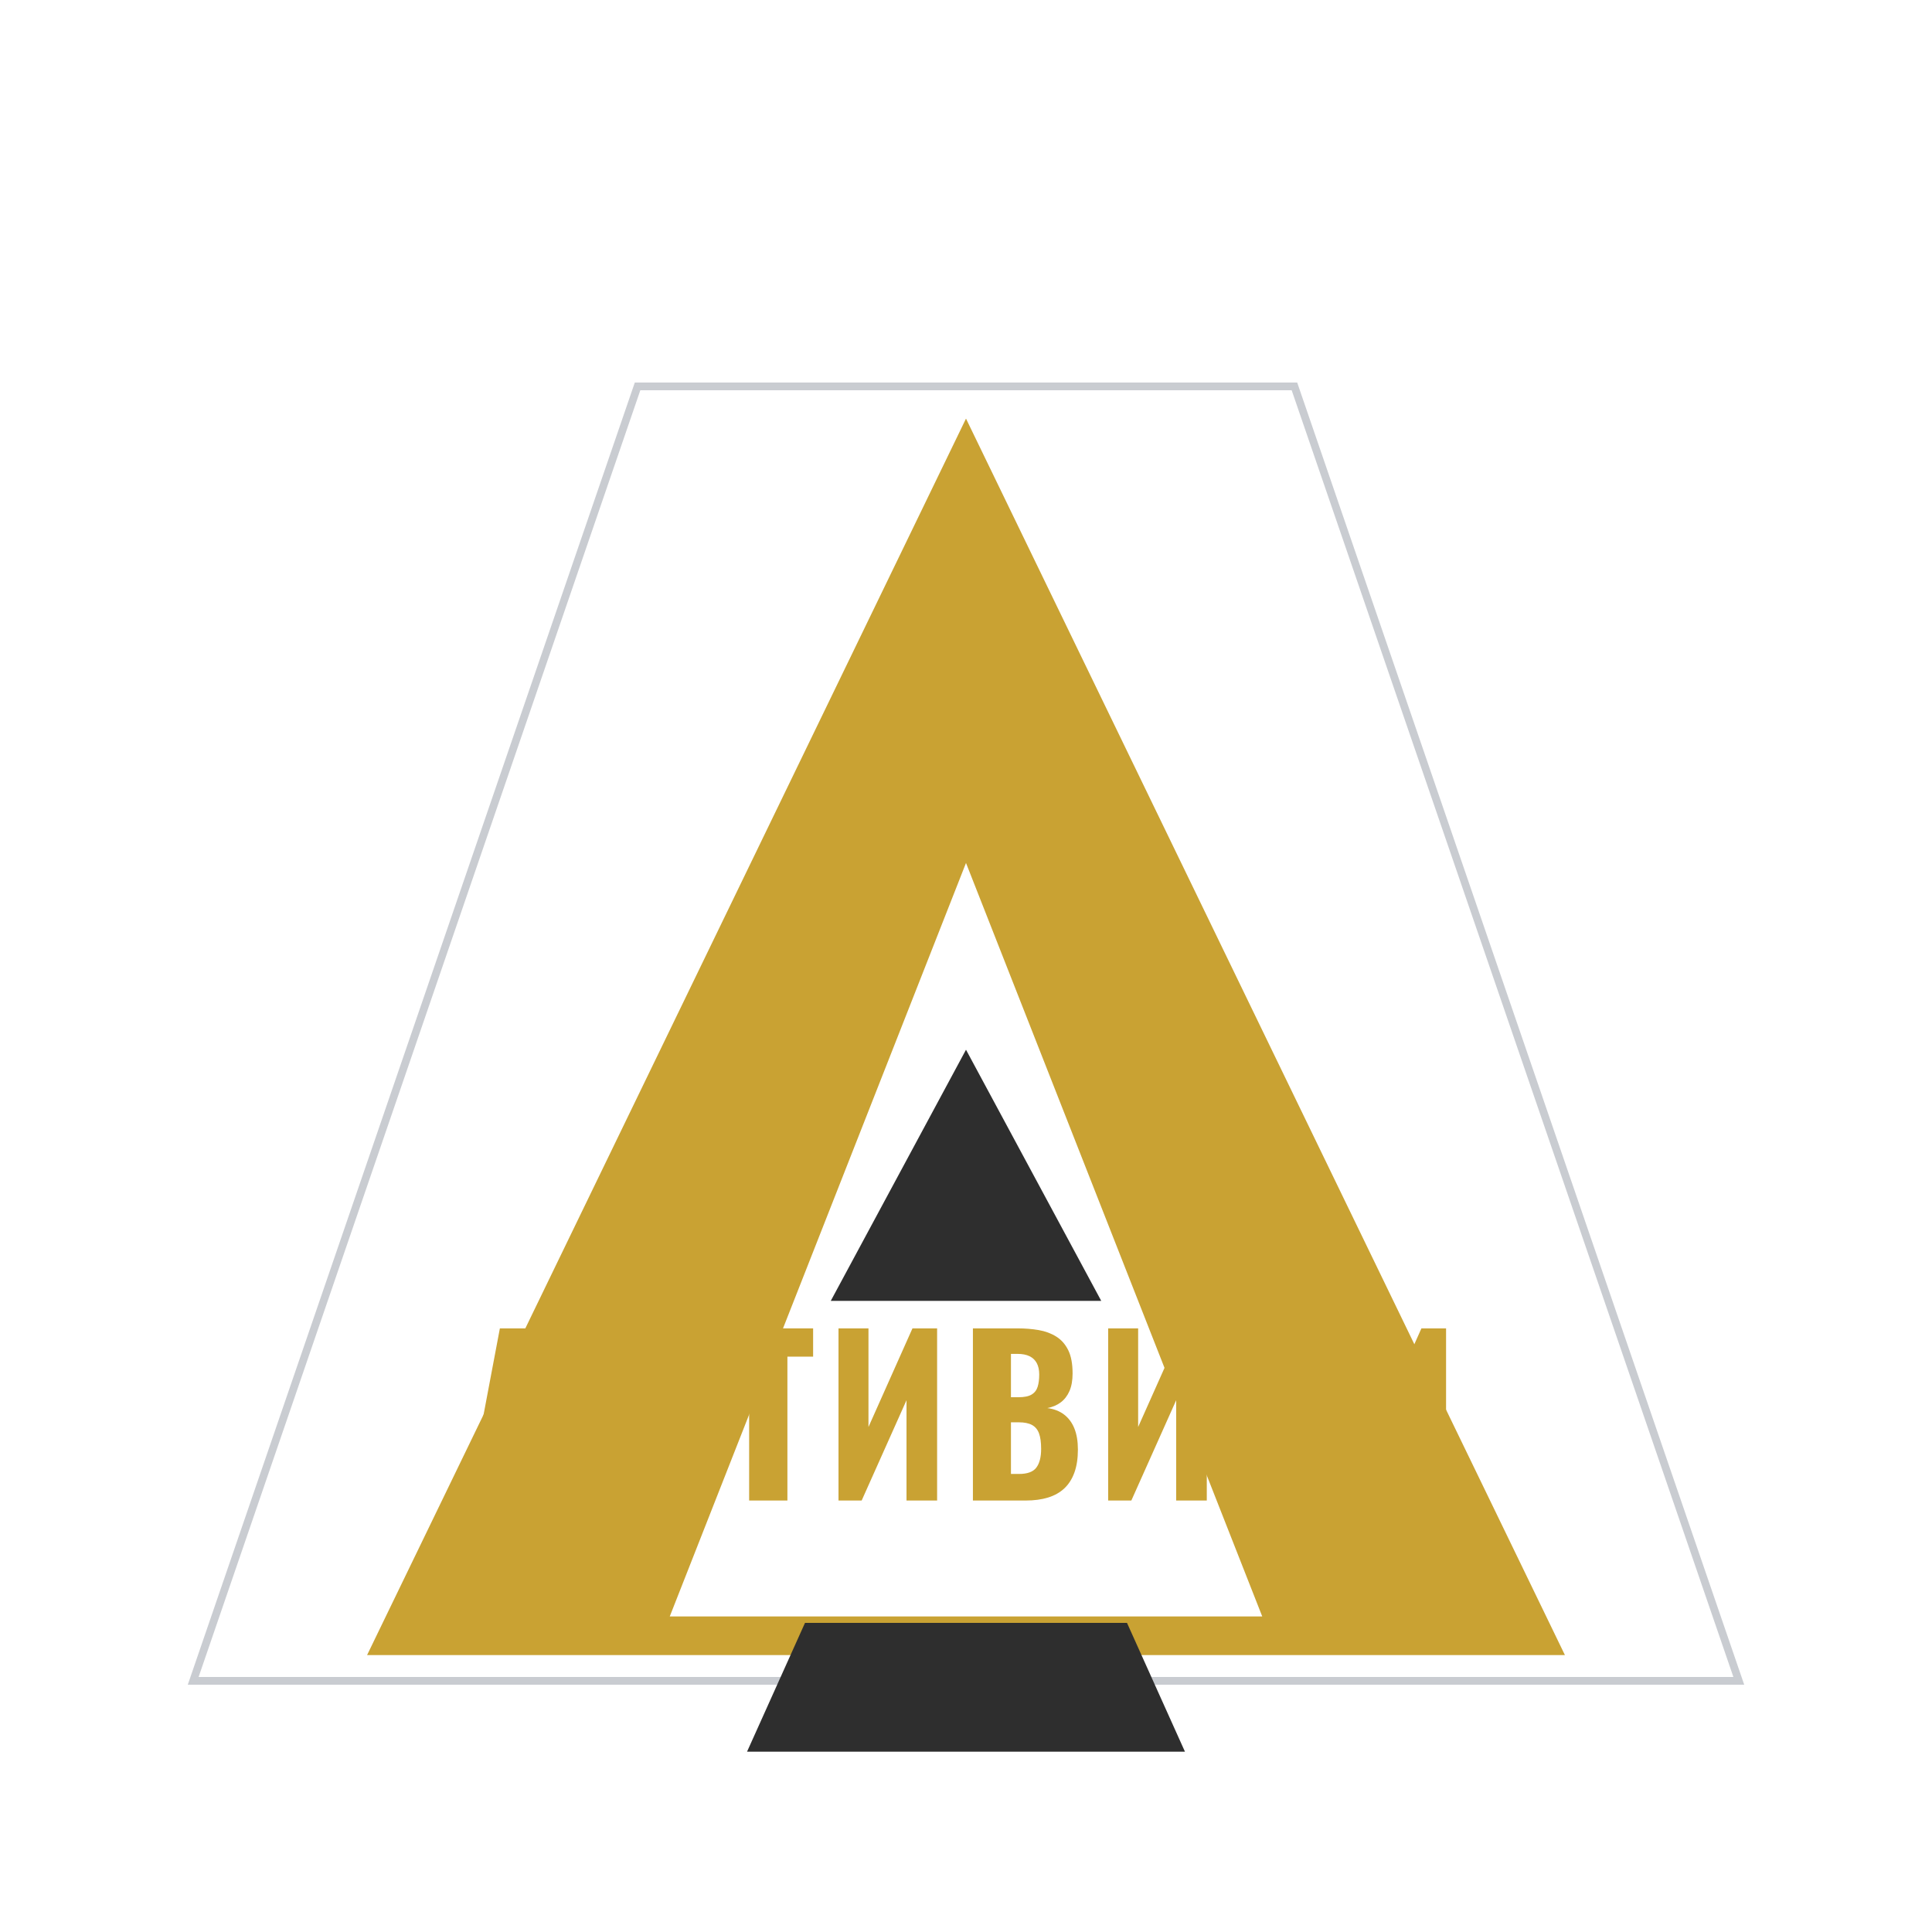
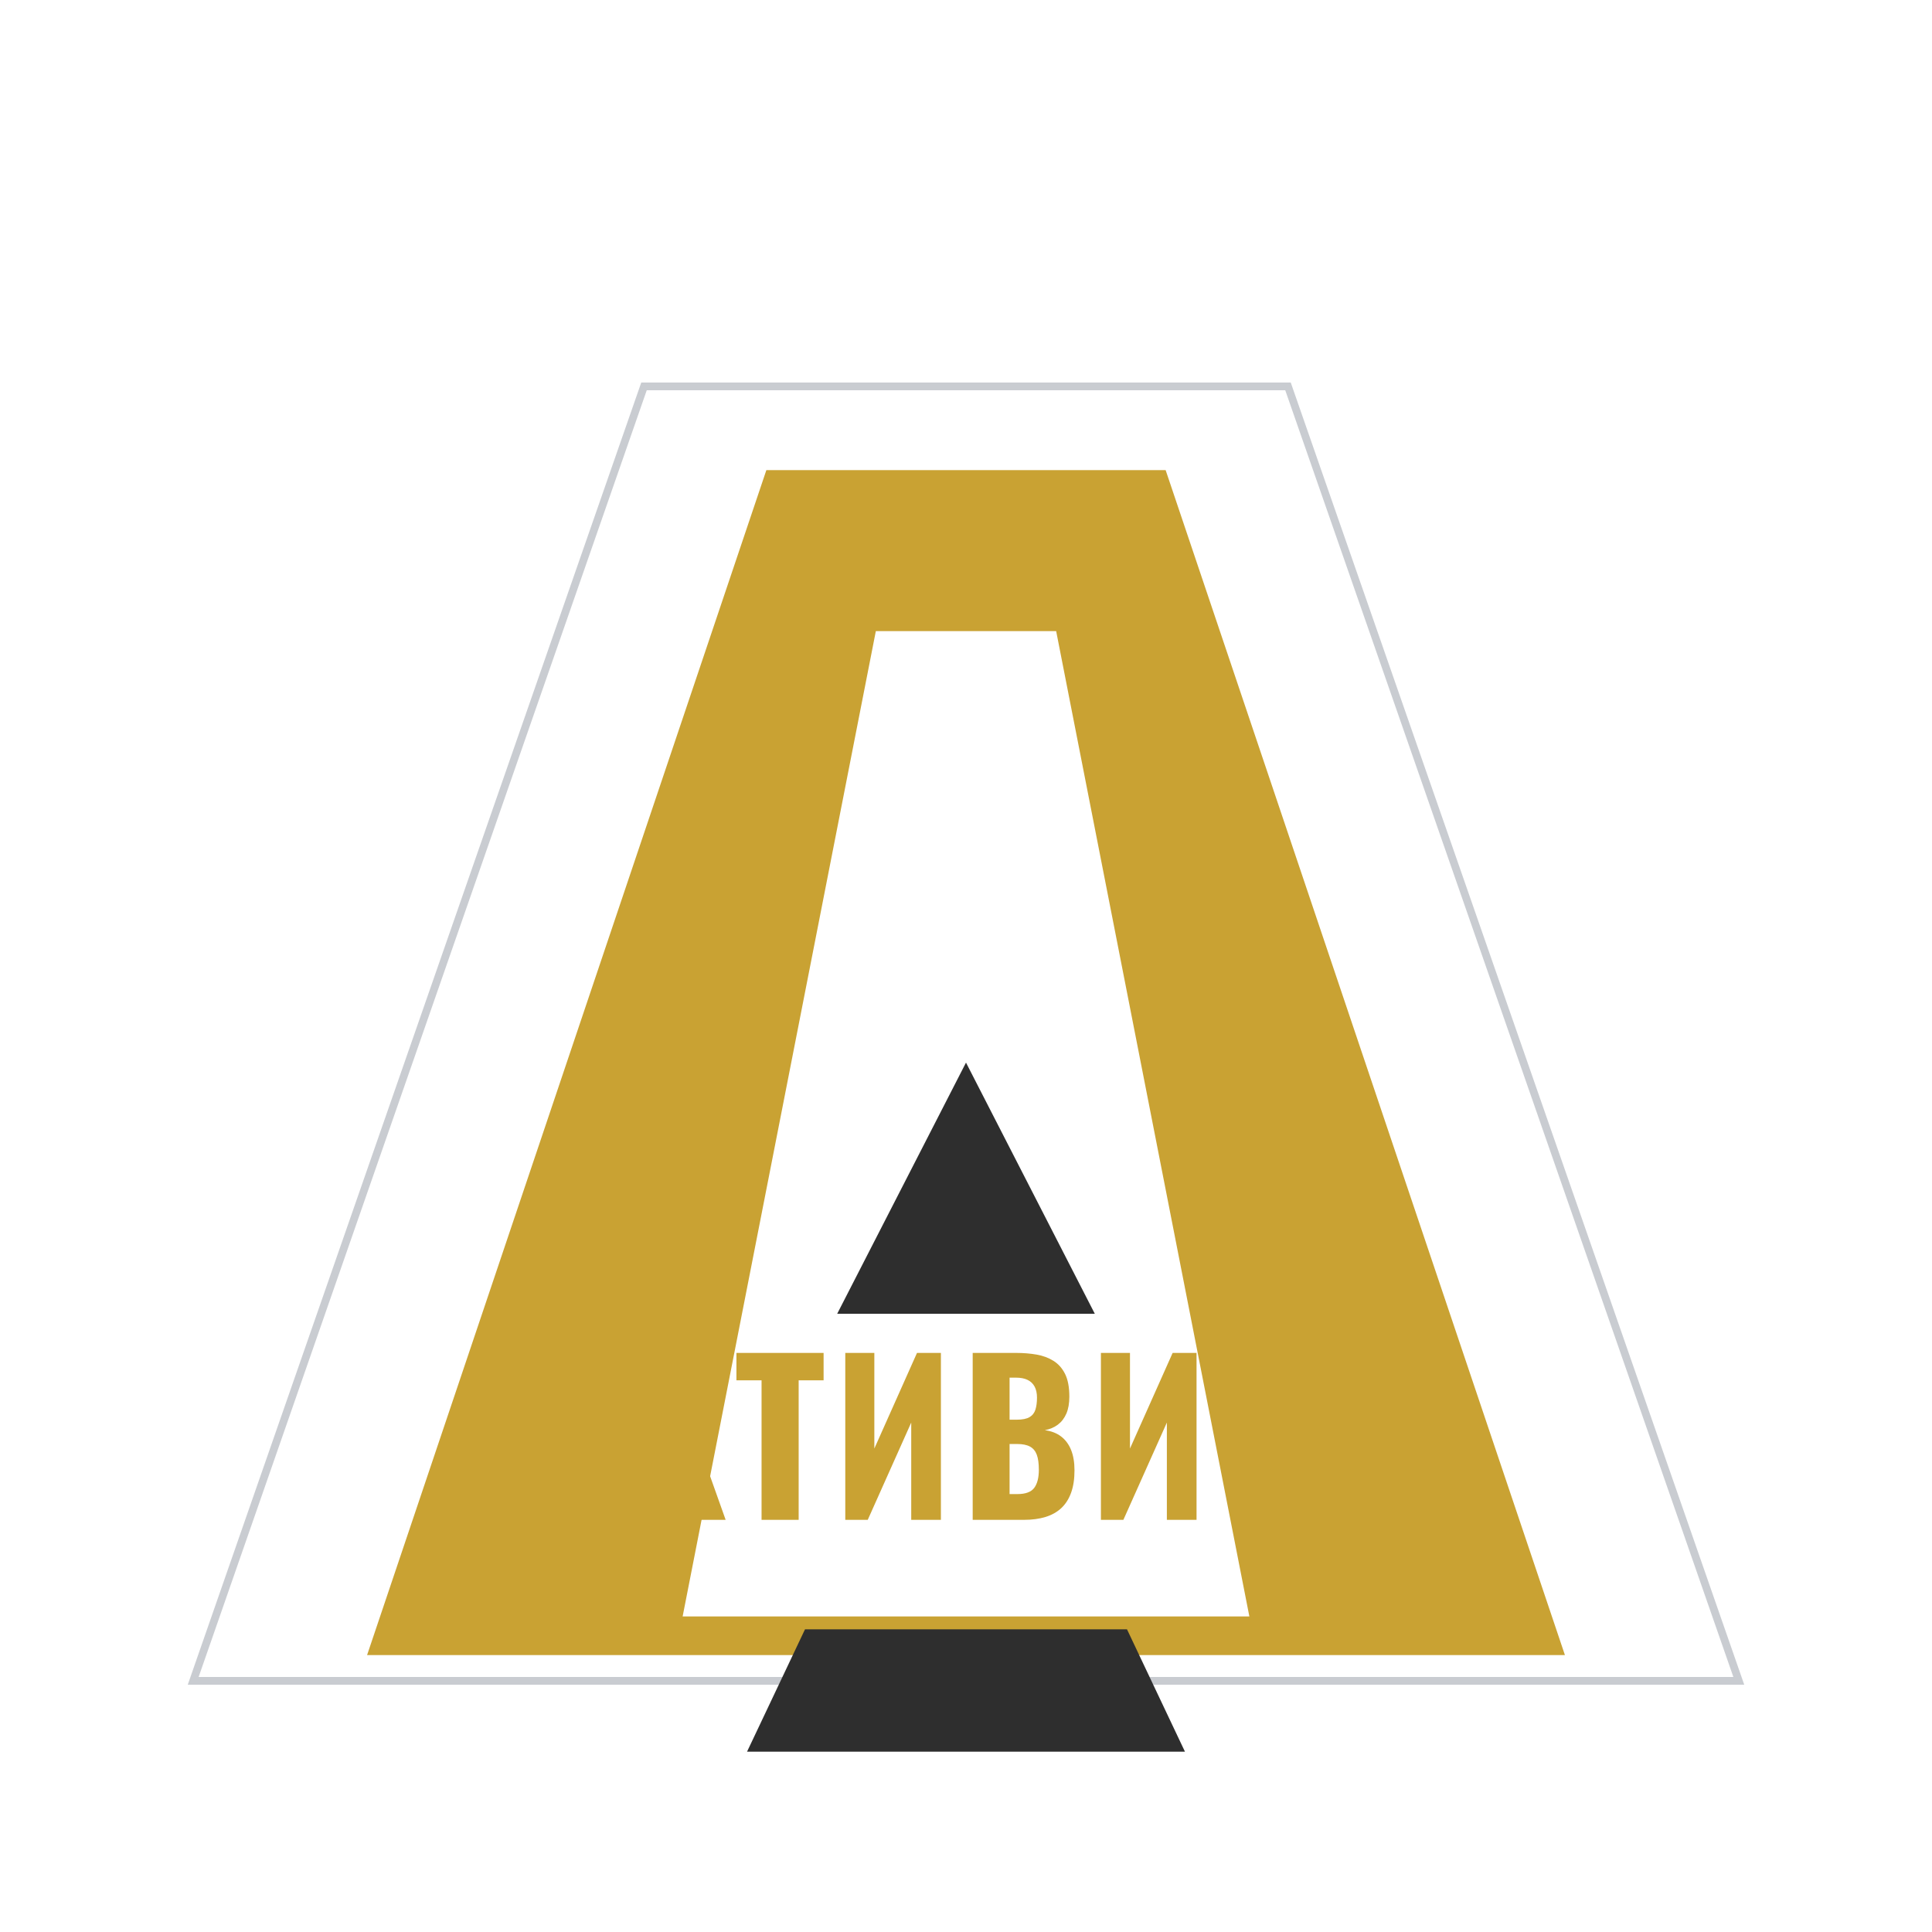
<svg xmlns="http://www.w3.org/2000/svg" viewBox="0 0 600 600" width="600" height="600">
-   <path d="M 198,120 L 402,120 L 540,522 L 60,522 Z" fill="none" stroke="#C9CCD1" stroke-width="2.4" />
-   <path d="M 300,130 L 486,514 L 114,514 Z M 300,268 L 392,502 L 208,502 Z" fill="#C9A233" fill-rule="evenodd" />
-   <path d="M 300,326 L 342,404 L 258,404 Z" fill="#2E2E2E" />
-   <path d="M 250,504 L 350,504 L 368,544 L 232,544 Z" fill="#2E2E2E" />
-   <g transform="translate(143.757,466)">
-     <g transform="translate(0.00,0.00) scale(0.066,-0.066)">
+   <path d="M 200,120 L 400,120 L 540,522 L 60,522 Z" fill="none" stroke="#C9CCD1" stroke-width="2.4" />
+   <path d="M 238,146 L 362,146 L 486,514 L 114,514 Z M 272,196 L 328,196 L 388,502 L 212,502 Z" fill="#C9A233" fill-rule="evenodd" />
+   <path d="M 300,330 L 340,408 L 260,408 Z" fill="#2E2E2E" />
+   <path d="M 250,506 L 350,506 L 368,544 L 232,544 Z" fill="#2E2E2E" />
+   <g transform="translate(152.128,472)">
+     <g transform="translate(0.00,0.00) scale(0.064,-0.064)">
      <path d="M21 0 174 810H378L529 0H364L337 171H218L190 0ZM234 278H320L277 594Z" fill="#C9A233" />
    </g>
-     <g transform="translate(39.37,0.00) scale(0.066,-0.066)">
+     <g transform="translate(37.26,0.00) scale(0.064,-0.064)">
      <path d="M63 0V810H242V489H260L379 810H557L409 430L562 0H378L260 353H242V0Z" fill="#C9A233" />
    </g>
-     <g transform="translate(80.12,0.00) scale(0.066,-0.066)">
+     <g transform="translate(75.87,0.00) scale(0.064,-0.064)">
      <path d="M133 0V677H11V810H434V677H313V0Z" fill="#C9A233" />
    </g>
-     <g transform="translate(112.49,0.00) scale(0.066,-0.066)">
+     <g transform="translate(106.35,0.00) scale(0.064,-0.064)">
      <path d="M63 0V810H204V346L411 810H527V0H383V472L172 0Z" fill="#C9A233" />
    </g>
-     <g transform="translate(154.43,0.00) scale(0.066,-0.066)">
+     <g transform="translate(146.11,0.00) scale(0.064,-0.064)">
      <path d="M60 0V810H271Q323 810 369.5 802.0Q416 794 452.0 771.5Q488 749 508.5 707.5Q529 666 529 598Q529 549 514.5 515.5Q500 482 473.5 462.0Q447 442 410 435Q457 429 489.0 404.5Q521 380 537.5 339.0Q554 298 554 240Q554 177 537.5 131.5Q521 86 490.0 57.0Q459 28 413.5 14.0Q368 0 309 0ZM239 125H277Q336 125 358.5 155.0Q381 185 381 243Q381 289 371.0 316.0Q361 343 338.0 355.5Q315 368 276 368H239ZM239 486H274Q315 486 336.0 498.5Q357 511 364.5 535.0Q372 559 372 593Q372 625 360.5 646.5Q349 668 326.5 679.0Q304 690 270 690H239Z" fill="#C9A233" />
    </g>
-     <g transform="translate(196.24,0.00) scale(0.066,-0.066)">
+     <g transform="translate(185.74,0.00) scale(0.064,-0.064)">
      <path d="M63 0V810H204V346L411 810H527V0H383V472L172 0Z" fill="#C9A233" />
    </g>
-     <g transform="translate(238.18,0.00) scale(0.066,-0.066)">
+     <g transform="translate(225.50,0.00) scale(0.064,-0.064)">
      <path d="M133 0V677H11V810H434V677H313V0Z" fill="#C9A233" />
    </g>
-     <g transform="translate(270.55,0.00) scale(0.066,-0.066)">
+     <g transform="translate(255.98,0.00) scale(0.064,-0.064)">
      <path d="M63 0V810H204V346L411 810H527V0H383V472L172 0Z" fill="#C9A233" />
    </g>
  </g>
</svg>
